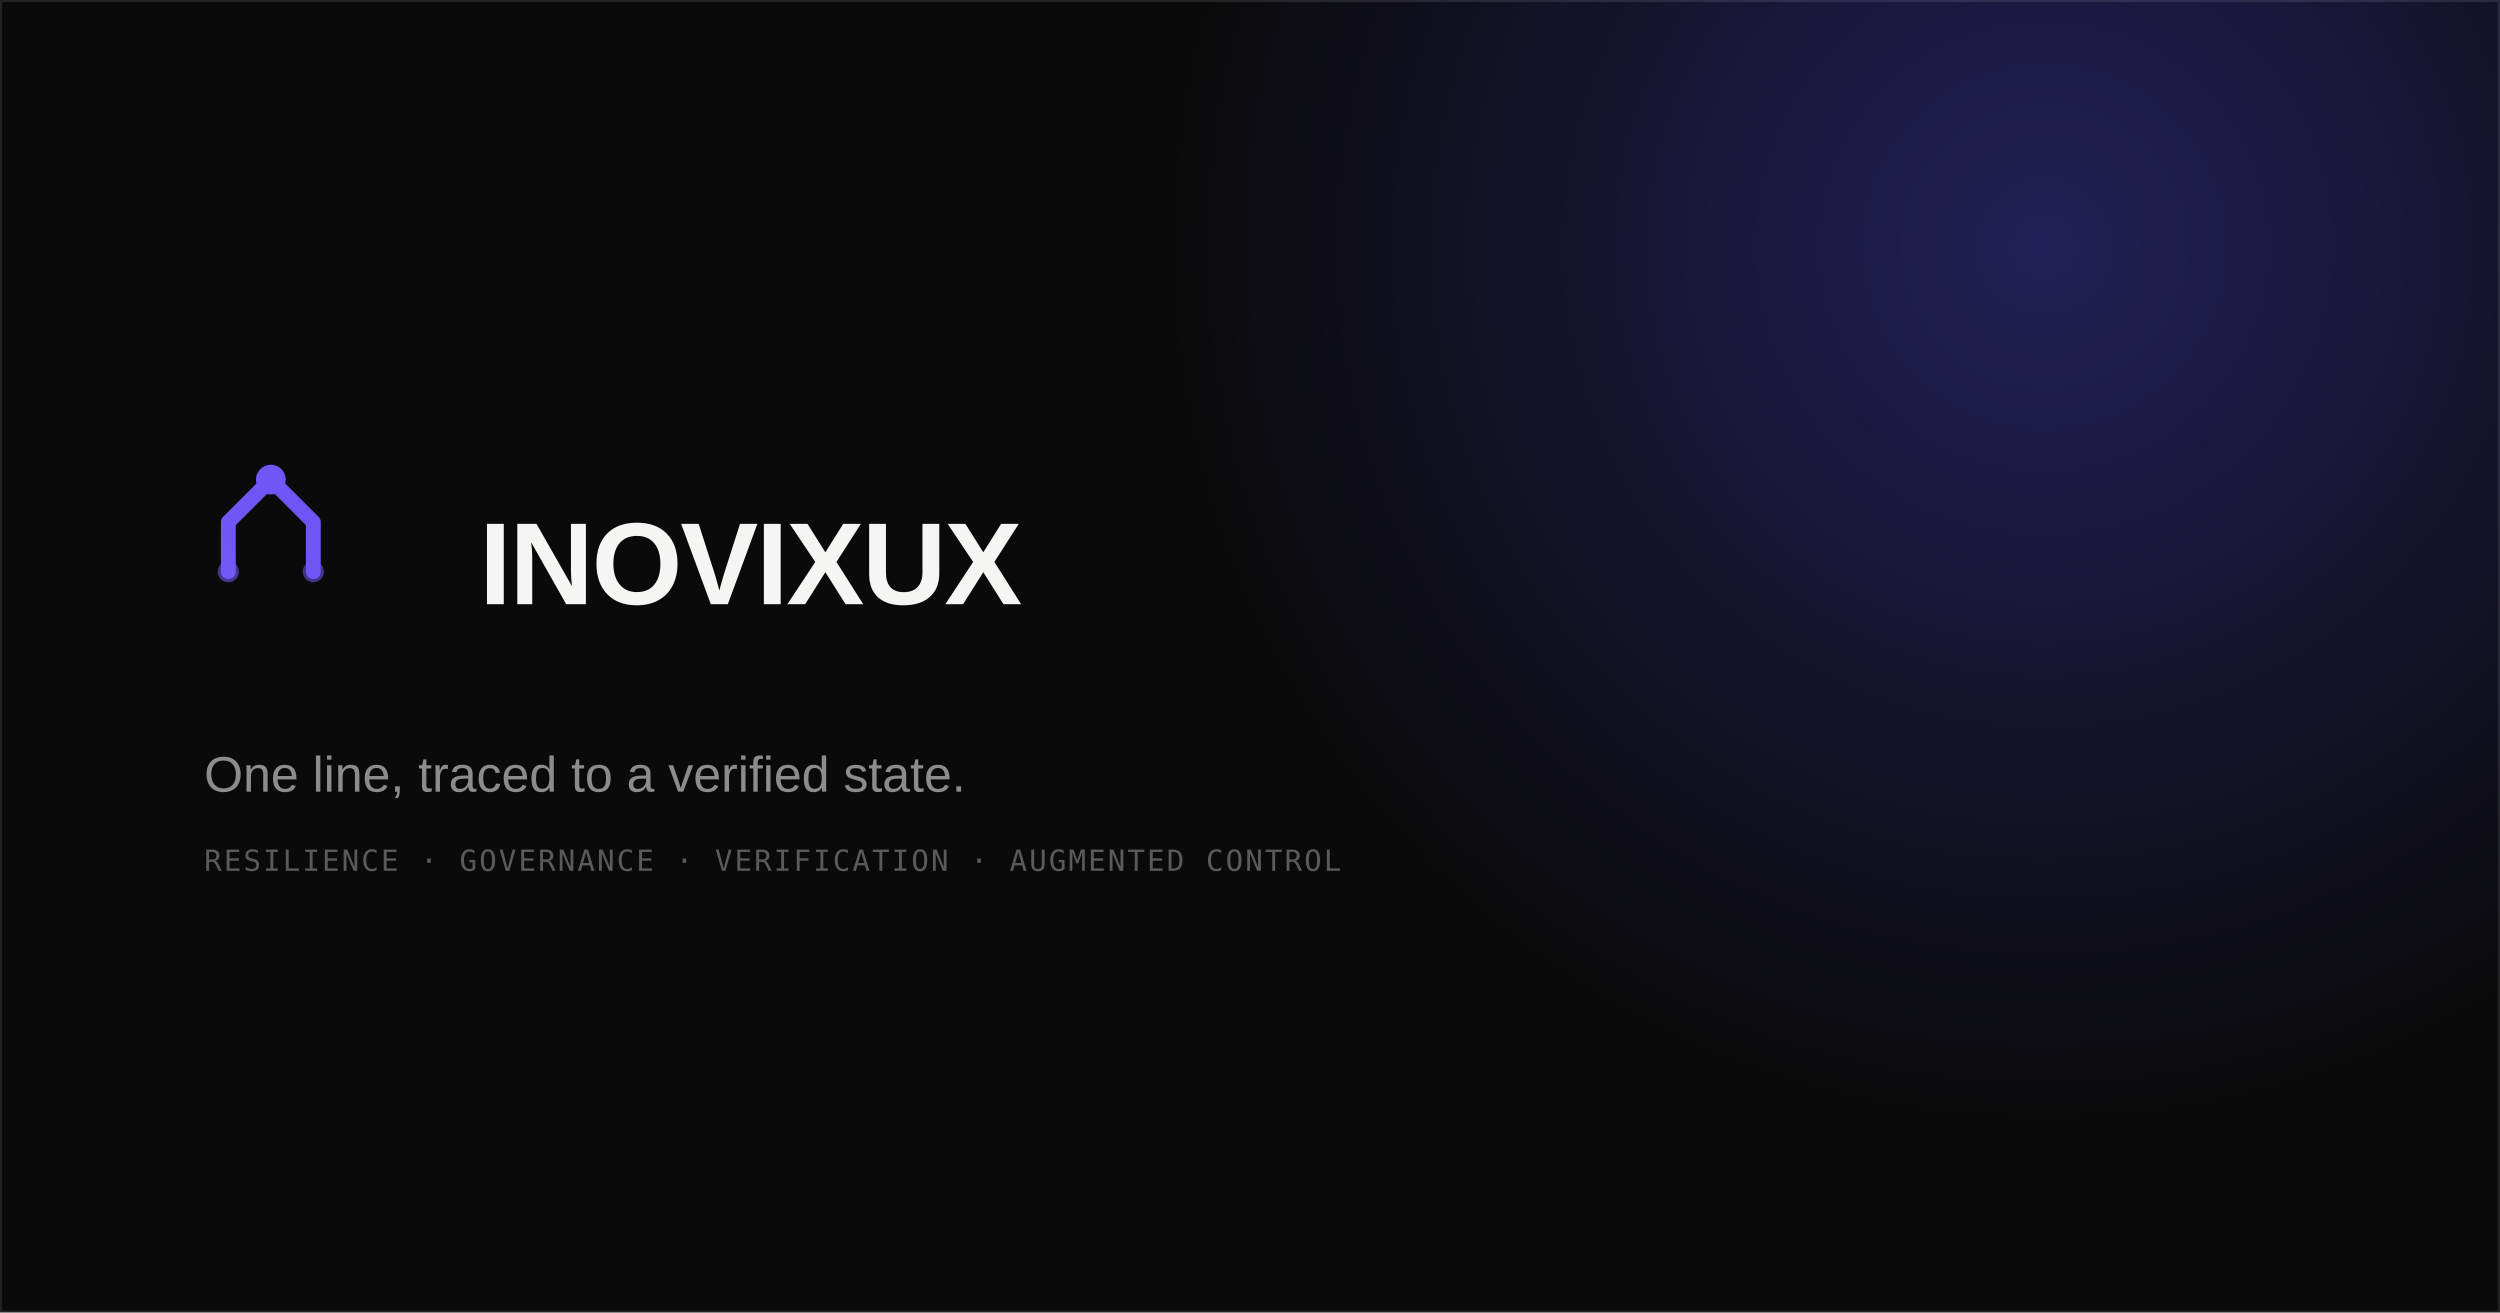
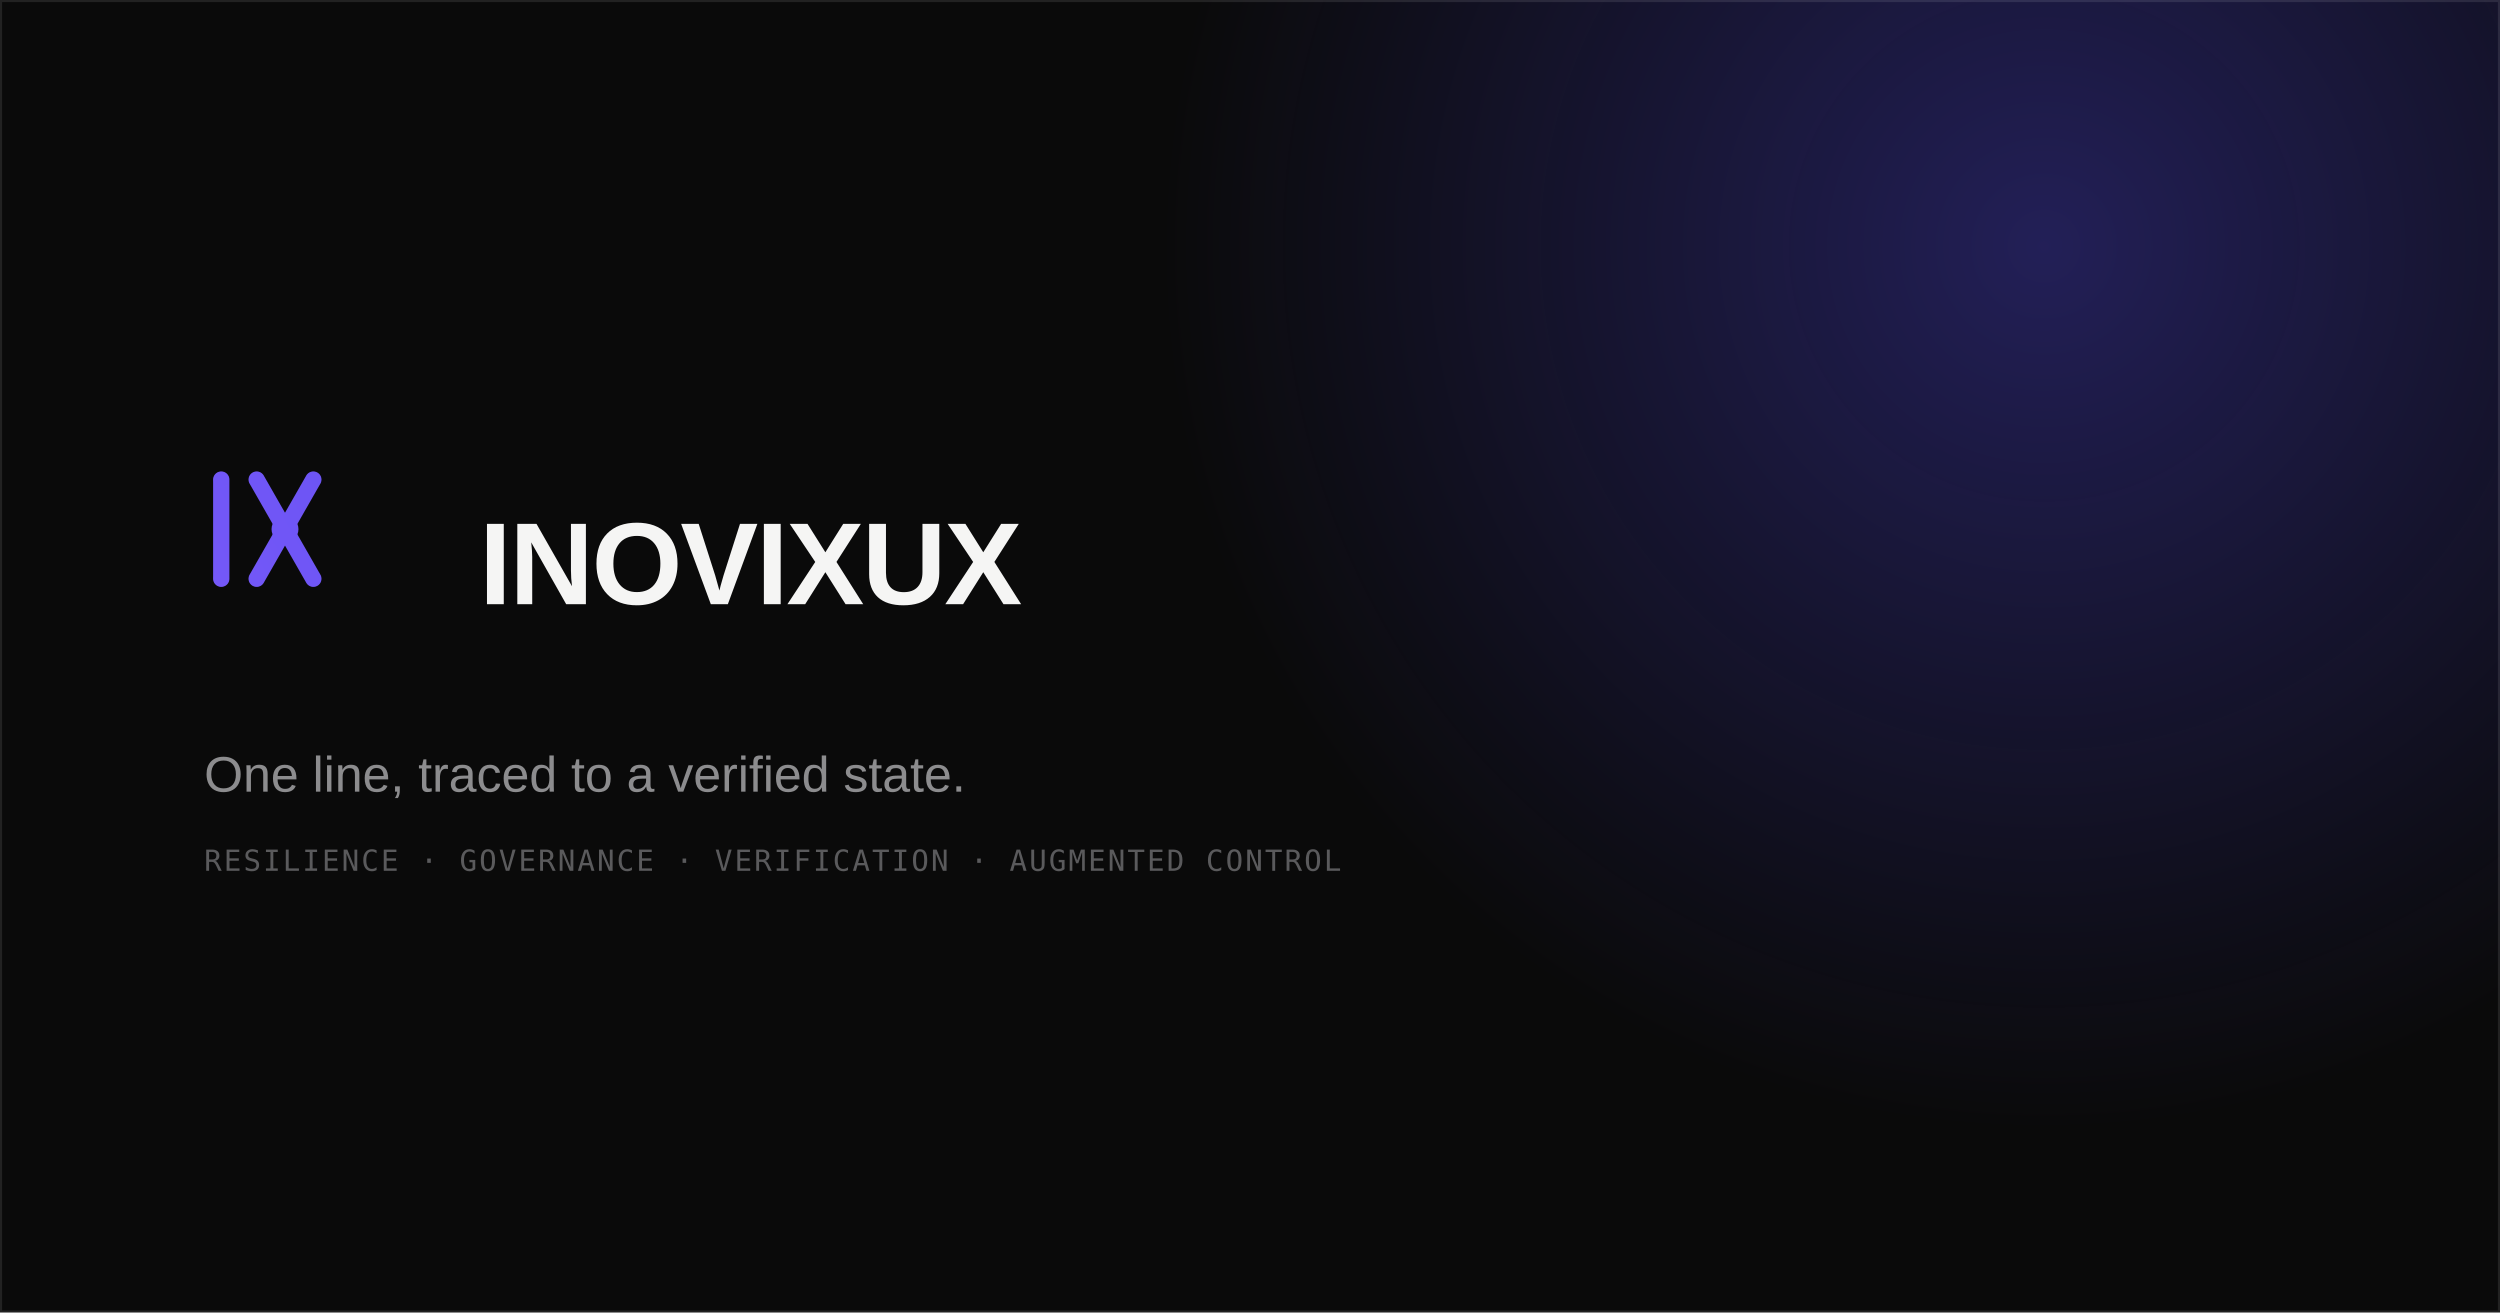
<svg xmlns="http://www.w3.org/2000/svg" viewBox="0 0 1200 630" width="1200" height="630">
  <defs>
    <linearGradient id="inoGrad" x1="97" y1="236" x2="213" y2="171" gradientUnits="userSpaceOnUse">
      <stop offset="0" stop-color="#7C5CFC" />
      <stop offset="1" stop-color="#4F46E5" />
    </linearGradient>
    <radialGradient id="glow" cx="50%" cy="50%" r="50%">
      <stop offset="0" stop-color="#4F46E5" stop-opacity="0.35" />
      <stop offset="1" stop-color="#4F46E5" stop-opacity="0" />
    </radialGradient>
  </defs>
  <rect width="1200" height="630" fill="#0A0A0A" />
  <circle cx="980" cy="120" r="420" fill="url(#glow)" />
  <rect x="0.5" y="0.5" width="1199" height="629" fill="none" stroke="rgba(255,255,255,0.10)" />
  <g transform="translate(96, 220) scale(3.4)">
-     <path d="M4 16 L4 9 L10 3 L16 9 L16 16" fill="none" stroke="url(#inoGrad)" stroke-width="2.1" stroke-linecap="round" stroke-linejoin="round" />
-     <circle cx="10" cy="3" r="2.1" fill="url(#inoGrad)" />
-     <circle cx="4" cy="16" r="1.5" fill="url(#inoGrad)" opacity="0.55" />
-     <circle cx="16" cy="16" r="1.5" fill="url(#inoGrad)" opacity="0.55" />
+     <path d="M3 3 L3 17 M8 3 L16 17 M16 3 L8 17" fill="none" stroke="url(#inoGrad)" stroke-width="2.3" stroke-linecap="round" stroke-linejoin="round" />
+     <circle cx="12" cy="10" r="1.9" fill="url(#inoGrad)" />
+     <circle cx="3" cy="3" r="1.1" fill="url(#inoGrad)" opacity="0.5" />
+     <circle cx="3" cy="17" r="1.1" fill="url(#inoGrad)" opacity="0.5" />
+     <circle cx="8" cy="3" r="1.1" fill="url(#inoGrad)" opacity="0.45" />
+     <circle cx="16" cy="3" r="1.1" fill="url(#inoGrad)" opacity="0.45" />
+     <circle cx="8" cy="17" r="1.1" fill="url(#inoGrad)" opacity="0.45" />
+     <circle cx="16" cy="17" r="1.1" fill="url(#inoGrad)" opacity="0.45" />
  </g>
  <text x="230" y="290" font-family="Geist, Arial, Helvetica, sans-serif" font-weight="600" font-size="56" letter-spacing="-1" fill="#F5F5F4">INOVIXUX</text>
  <text x="98" y="380" font-family="Geist, Arial, Helvetica, sans-serif" font-weight="400" font-size="24" fill="#8C8C8E">One line, traced to a verified state.</text>
  <text x="98" y="418" font-family="Geist Mono, ui-monospace, monospace" font-weight="400" font-size="14" letter-spacing="1" fill="#5A5A5C">RESILIENCE · GOVERNANCE · VERIFICATION · AUGMENTED CONTROL</text>
</svg>
